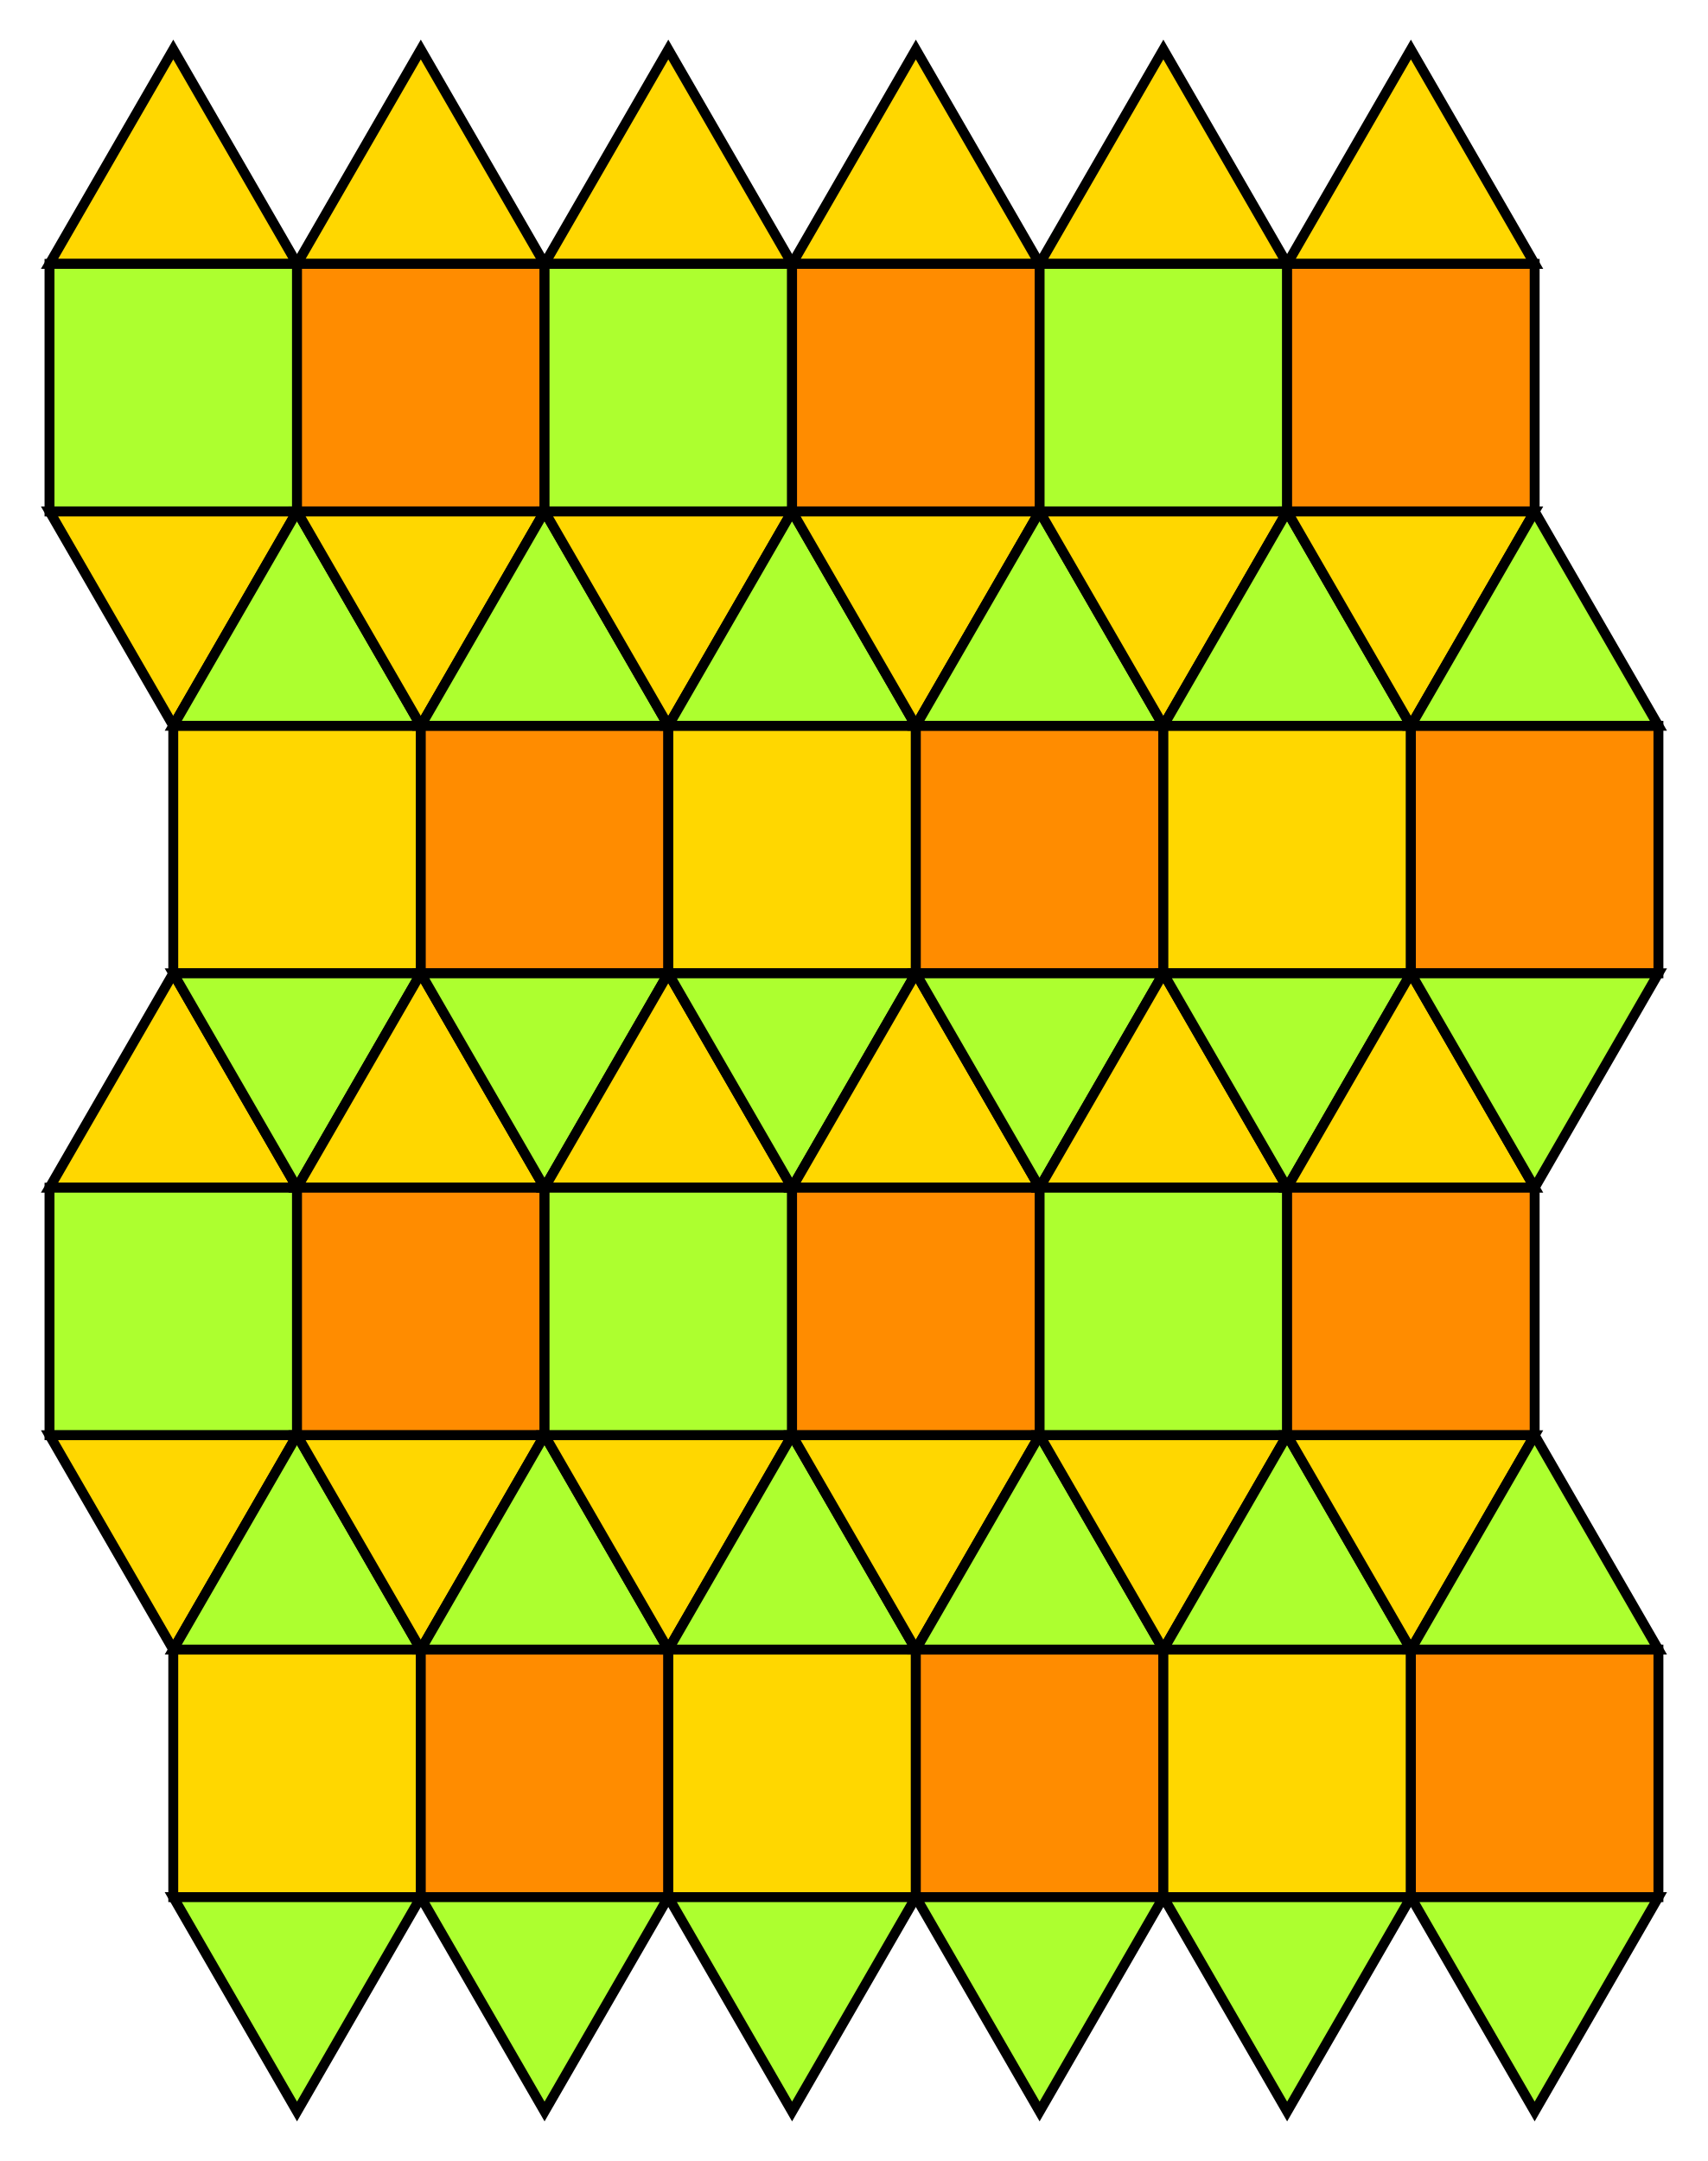
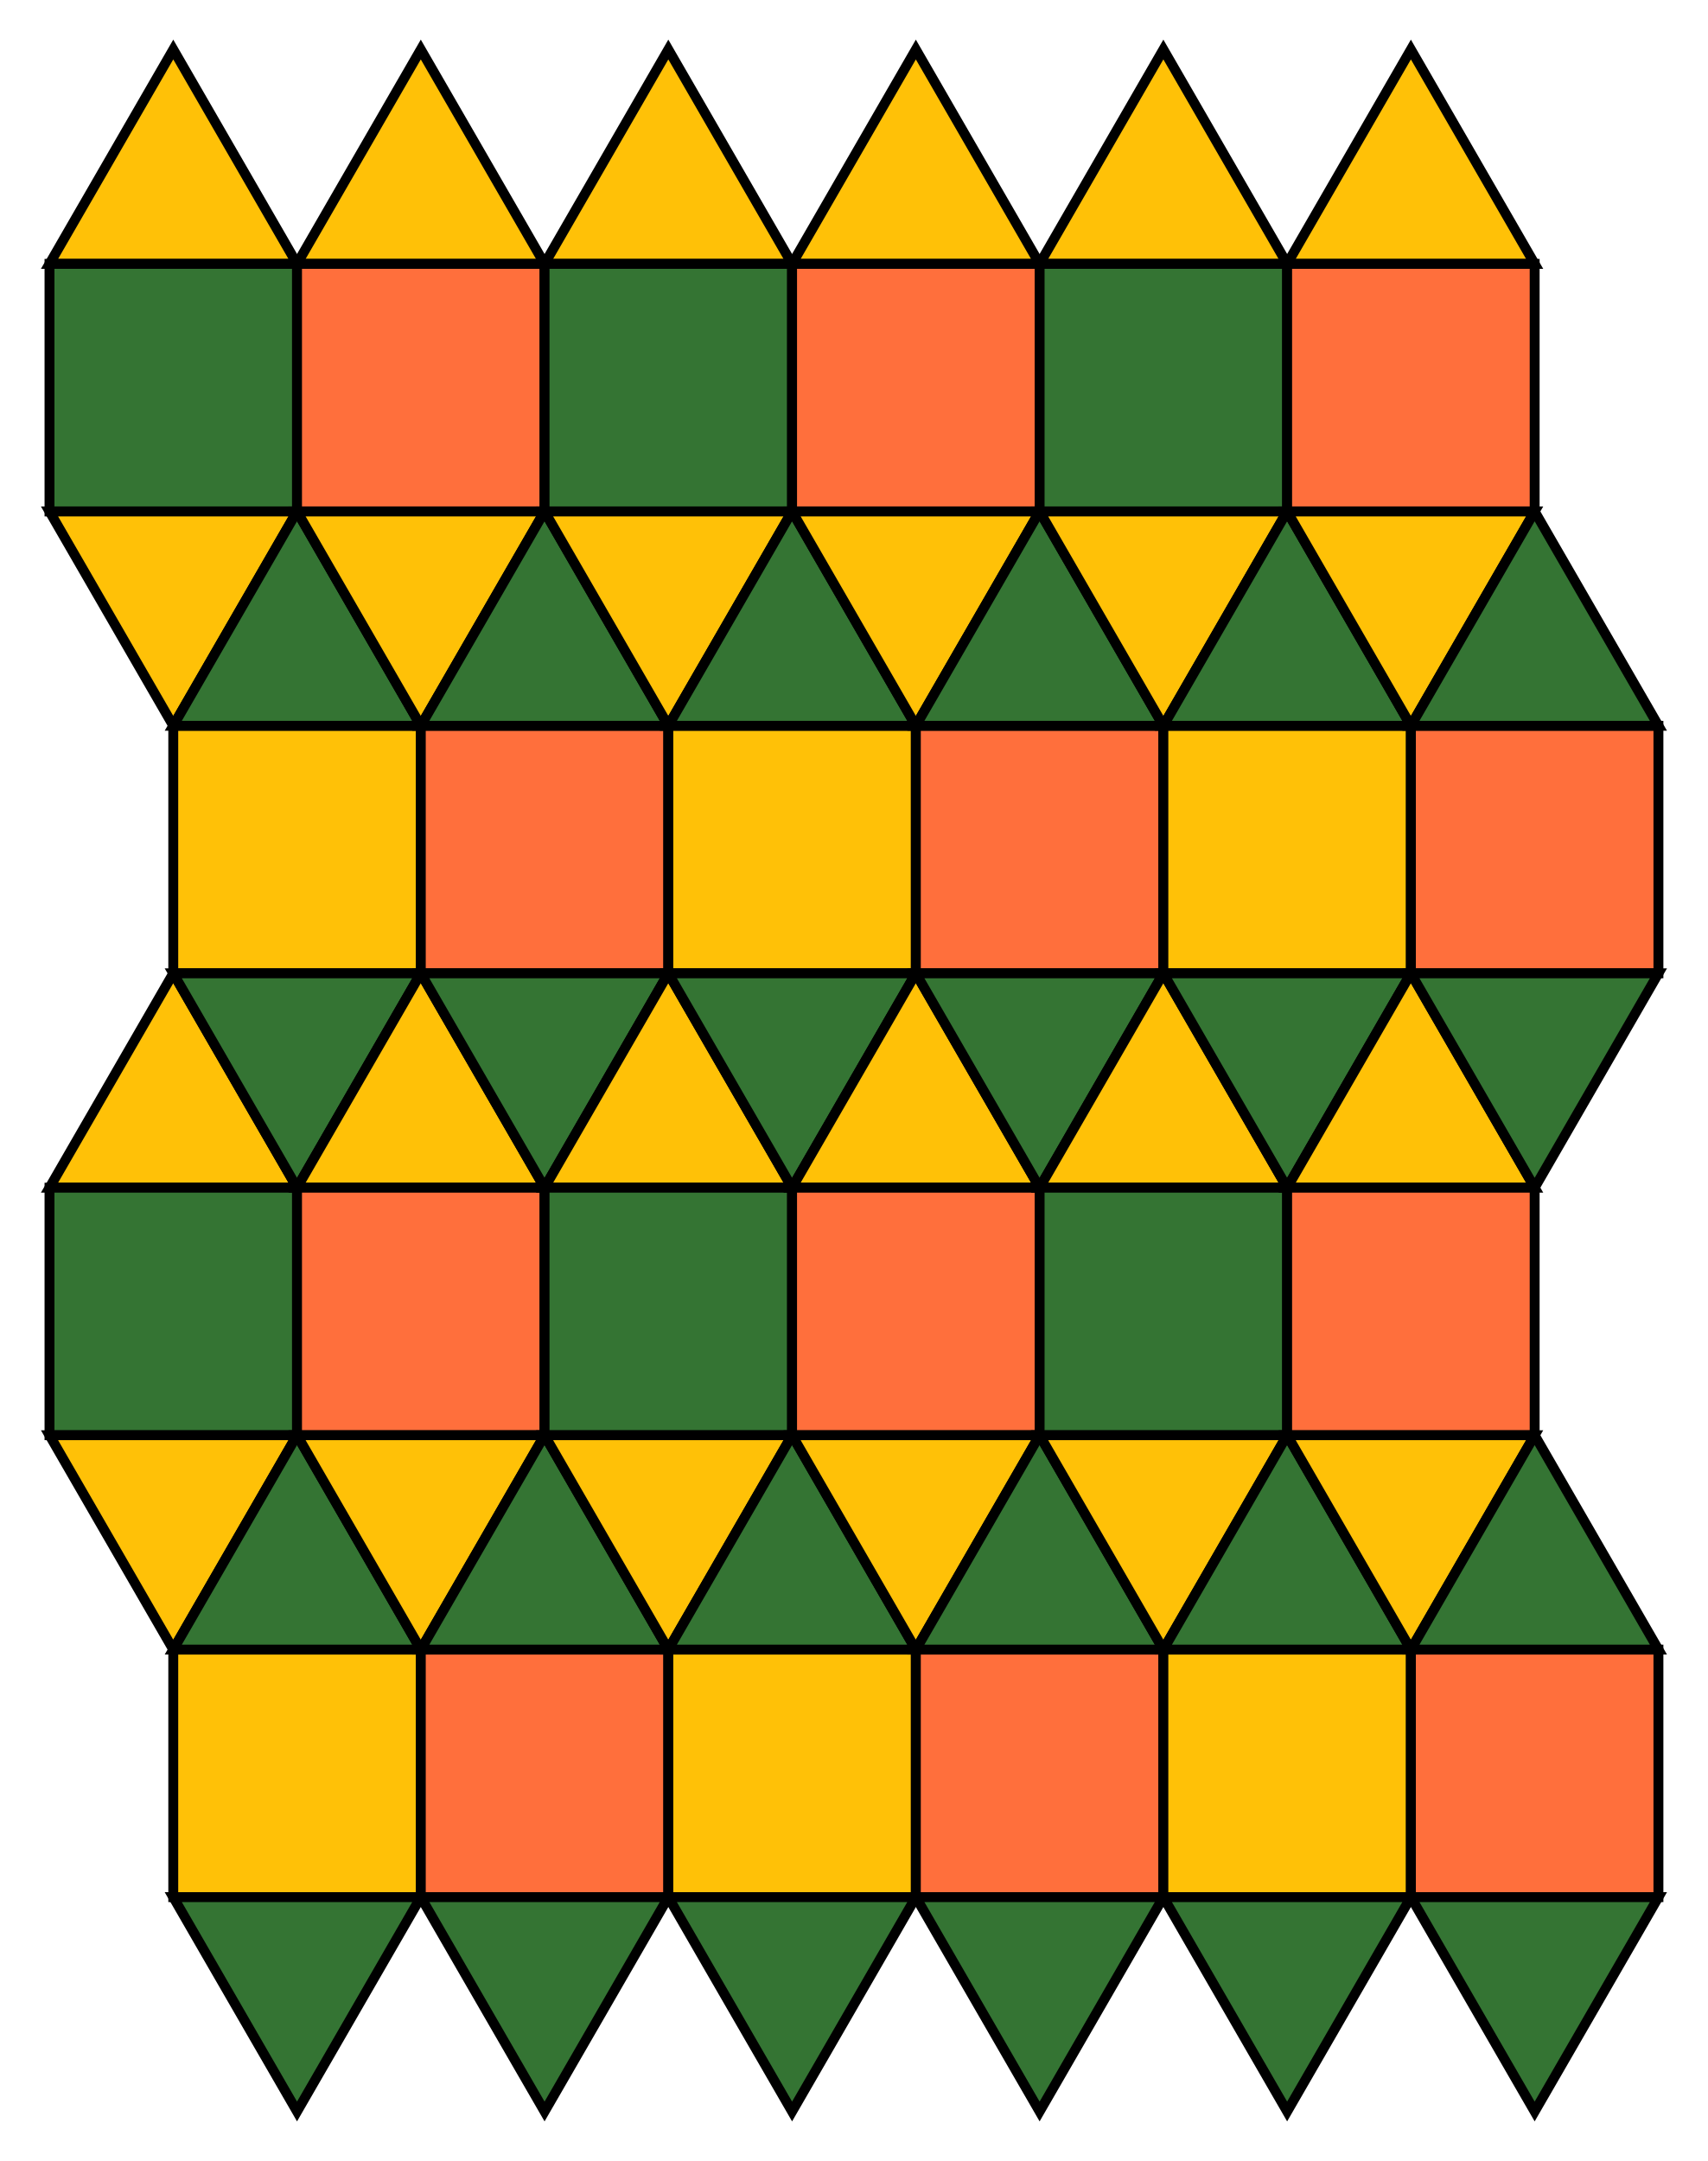
<svg xmlns="http://www.w3.org/2000/svg" width="172.5" height="218.253" viewBox="0 0 172.5 218.253">
-   <polygon points="17.5,5.0 30.0,26.651 5.0,26.651" stroke="black" stroke-linecap="round" stroke-width="1" fill="gold" />
-   <polygon points="30.0,51.651 5.0,51.651 5.0,26.651 30.0,26.651" stroke="black" stroke-linecap="round" stroke-width="1" fill="greenyellow" />
-   <polygon points="5.0,51.651 30.0,51.651 17.5,73.301" stroke="black" stroke-linecap="round" stroke-width="1" fill="gold" />
-   <polygon points="42.5,98.301 17.5,98.301 17.5,73.301 42.5,73.301" stroke="black" stroke-linecap="round" stroke-width="1" fill="gold" />
-   <polygon points="17.5,98.301 30.0,119.952 5.0,119.952" stroke="black" stroke-linecap="round" stroke-width="1" fill="gold" />
-   <polygon points="30.0,144.952 5.0,144.952 5.0,119.952 30.0,119.952" stroke="black" stroke-linecap="round" stroke-width="1" fill="greenyellow" />
-   <polygon points="5.0,144.952 30.0,144.952 17.5,166.603" stroke="black" stroke-linecap="round" stroke-width="1" fill="gold" />
-   <polygon points="42.5,191.603 17.5,191.603 17.5,166.603 42.5,166.603" stroke="black" stroke-linecap="round" stroke-width="1" fill="gold" />
-   <polygon points="30.0,51.651 42.5,73.301 17.5,73.301" stroke="black" stroke-linecap="round" stroke-width="1" fill="greenyellow" />
-   <polygon points="17.5,98.301 42.5,98.301 30.0,119.952" stroke="black" stroke-linecap="round" stroke-width="1" fill="greenyellow" />
-   <polygon points="30.0,144.952 42.5,166.603 17.5,166.603" stroke="black" stroke-linecap="round" stroke-width="1" fill="greenyellow" />
-   <polygon points="17.5,191.603 42.5,191.603 30.0,213.253" stroke="black" stroke-linecap="round" stroke-width="1" fill="greenyellow" />
-   <polygon points="42.5,5.0 55.0,26.651 30.0,26.651" stroke="black" stroke-linecap="round" stroke-width="1" fill="gold" />
-   <polygon points="55.0,51.651 30.0,51.651 30.0,26.651 55.0,26.651" stroke="black" stroke-linecap="round" stroke-width="1" fill="darkorange" />
-   <polygon points="30.0,51.651 55.0,51.651 42.5,73.301" stroke="black" stroke-linecap="round" stroke-width="1" fill="gold" />
-   <polygon points="67.5,98.301 42.5,98.301 42.5,73.301 67.5,73.301" stroke="black" stroke-linecap="round" stroke-width="1" fill="darkorange" />
-   <polygon points="42.5,98.301 55.0,119.952 30.0,119.952" stroke="black" stroke-linecap="round" stroke-width="1" fill="gold" />
-   <polygon points="55.0,144.952 30.0,144.952 30.0,119.952 55.0,119.952" stroke="black" stroke-linecap="round" stroke-width="1" fill="darkorange" />
-   <polygon points="30.0,144.952 55.0,144.952 42.5,166.603" stroke="black" stroke-linecap="round" stroke-width="1" fill="gold" />
-   <polygon points="67.5,191.603 42.5,191.603 42.5,166.603 67.5,166.603" stroke="black" stroke-linecap="round" stroke-width="1" fill="darkorange" />
-   <polygon points="55.0,51.651 67.5,73.301 42.5,73.301" stroke="black" stroke-linecap="round" stroke-width="1" fill="greenyellow" />
-   <polygon points="42.5,98.301 67.5,98.301 55.0,119.952" stroke="black" stroke-linecap="round" stroke-width="1" fill="greenyellow" />
-   <polygon points="55.0,144.952 67.5,166.603 42.5,166.603" stroke="black" stroke-linecap="round" stroke-width="1" fill="greenyellow" />
-   <polygon points="42.5,191.603 67.5,191.603 55.0,213.253" stroke="black" stroke-linecap="round" stroke-width="1" fill="greenyellow" />
-   <polygon points="67.5,5.0 80.0,26.651 55.0,26.651" stroke="black" stroke-linecap="round" stroke-width="1" fill="gold" />
-   <polygon points="80.0,51.651 55.0,51.651 55.0,26.651 80.0,26.651" stroke="black" stroke-linecap="round" stroke-width="1" fill="greenyellow" />
-   <polygon points="55.0,51.651 80.0,51.651 67.5,73.301" stroke="black" stroke-linecap="round" stroke-width="1" fill="gold" />
-   <polygon points="92.5,98.301 67.5,98.301 67.5,73.301 92.5,73.301" stroke="black" stroke-linecap="round" stroke-width="1" fill="gold" />
-   <polygon points="67.5,98.301 80.0,119.952 55.0,119.952" stroke="black" stroke-linecap="round" stroke-width="1" fill="gold" />
-   <polygon points="80.0,144.952 55.0,144.952 55.0,119.952 80.0,119.952" stroke="black" stroke-linecap="round" stroke-width="1" fill="greenyellow" />
-   <polygon points="55.0,144.952 80.0,144.952 67.5,166.603" stroke="black" stroke-linecap="round" stroke-width="1" fill="gold" />
-   <polygon points="92.5,191.603 67.5,191.603 67.5,166.603 92.5,166.603" stroke="black" stroke-linecap="round" stroke-width="1" fill="gold" />
-   <polygon points="80.0,51.651 92.5,73.301 67.5,73.301" stroke="black" stroke-linecap="round" stroke-width="1" fill="greenyellow" />
-   <polygon points="67.5,98.301 92.5,98.301 80.0,119.952" stroke="black" stroke-linecap="round" stroke-width="1" fill="greenyellow" />
-   <polygon points="80.0,144.952 92.5,166.603 67.5,166.603" stroke="black" stroke-linecap="round" stroke-width="1" fill="greenyellow" />
-   <polygon points="67.5,191.603 92.5,191.603 80.0,213.253" stroke="black" stroke-linecap="round" stroke-width="1" fill="greenyellow" />
-   <polygon points="92.5,5.0 105.0,26.651 80.0,26.651" stroke="black" stroke-linecap="round" stroke-width="1" fill="gold" />
-   <polygon points="105.0,51.651 80.0,51.651 80.0,26.651 105.0,26.651" stroke="black" stroke-linecap="round" stroke-width="1" fill="darkorange" />
-   <polygon points="80.0,51.651 105.0,51.651 92.5,73.301" stroke="black" stroke-linecap="round" stroke-width="1" fill="gold" />
-   <polygon points="117.5,98.301 92.5,98.301 92.5,73.301 117.5,73.301" stroke="black" stroke-linecap="round" stroke-width="1" fill="darkorange" />
-   <polygon points="92.5,98.301 105.0,119.952 80.0,119.952" stroke="black" stroke-linecap="round" stroke-width="1" fill="gold" />
-   <polygon points="105.0,144.952 80.0,144.952 80.0,119.952 105.0,119.952" stroke="black" stroke-linecap="round" stroke-width="1" fill="darkorange" />
-   <polygon points="80.0,144.952 105.0,144.952 92.5,166.603" stroke="black" stroke-linecap="round" stroke-width="1" fill="gold" />
-   <polygon points="117.5,191.603 92.5,191.603 92.5,166.603 117.5,166.603" stroke="black" stroke-linecap="round" stroke-width="1" fill="darkorange" />
-   <polygon points="105.0,51.651 117.5,73.301 92.5,73.301" stroke="black" stroke-linecap="round" stroke-width="1" fill="greenyellow" />
-   <polygon points="92.5,98.301 117.5,98.301 105.0,119.952" stroke="black" stroke-linecap="round" stroke-width="1" fill="greenyellow" />
-   <polygon points="105.0,144.952 117.5,166.603 92.5,166.603" stroke="black" stroke-linecap="round" stroke-width="1" fill="greenyellow" />
-   <polygon points="92.5,191.603 117.5,191.603 105.0,213.253" stroke="black" stroke-linecap="round" stroke-width="1" fill="greenyellow" />
-   <polygon points="117.5,5.0 130.0,26.651 105.0,26.651" stroke="black" stroke-linecap="round" stroke-width="1" fill="gold" />
-   <polygon points="130.0,51.651 105.0,51.651 105.0,26.651 130.0,26.651" stroke="black" stroke-linecap="round" stroke-width="1" fill="greenyellow" />
-   <polygon points="105.0,51.651 130.0,51.651 117.5,73.301" stroke="black" stroke-linecap="round" stroke-width="1" fill="gold" />
-   <polygon points="142.5,98.301 117.5,98.301 117.5,73.301 142.5,73.301" stroke="black" stroke-linecap="round" stroke-width="1" fill="gold" />
-   <polygon points="117.5,98.301 130.0,119.952 105.0,119.952" stroke="black" stroke-linecap="round" stroke-width="1" fill="gold" />
-   <polygon points="130.0,144.952 105.0,144.952 105.0,119.952 130.0,119.952" stroke="black" stroke-linecap="round" stroke-width="1" fill="greenyellow" />
-   <polygon points="105.0,144.952 130.0,144.952 117.5,166.603" stroke="black" stroke-linecap="round" stroke-width="1" fill="gold" />
-   <polygon points="142.5,191.603 117.5,191.603 117.5,166.603 142.5,166.603" stroke="black" stroke-linecap="round" stroke-width="1" fill="gold" />
-   <polygon points="130.0,51.651 142.5,73.301 117.5,73.301" stroke="black" stroke-linecap="round" stroke-width="1" fill="greenyellow" />
-   <polygon points="117.5,98.301 142.5,98.301 130.0,119.952" stroke="black" stroke-linecap="round" stroke-width="1" fill="greenyellow" />
-   <polygon points="130.0,144.952 142.5,166.603 117.5,166.603" stroke="black" stroke-linecap="round" stroke-width="1" fill="greenyellow" />
-   <polygon points="117.5,191.603 142.5,191.603 130.0,213.253" stroke="black" stroke-linecap="round" stroke-width="1" fill="greenyellow" />
-   <polygon points="142.5,5.0 155.0,26.651 130.0,26.651" stroke="black" stroke-linecap="round" stroke-width="1" fill="gold" />
-   <polygon points="155.0,51.651 130.0,51.651 130.0,26.651 155.0,26.651" stroke="black" stroke-linecap="round" stroke-width="1" fill="darkorange" />
-   <polygon points="130.0,51.651 155.0,51.651 142.5,73.301" stroke="black" stroke-linecap="round" stroke-width="1" fill="gold" />
-   <polygon points="167.5,98.301 142.5,98.301 142.5,73.301 167.5,73.301" stroke="black" stroke-linecap="round" stroke-width="1" fill="darkorange" />
-   <polygon points="142.5,98.301 155.0,119.952 130.0,119.952" stroke="black" stroke-linecap="round" stroke-width="1" fill="gold" />
-   <polygon points="155.0,144.952 130.0,144.952 130.0,119.952 155.0,119.952" stroke="black" stroke-linecap="round" stroke-width="1" fill="darkorange" />
-   <polygon points="130.0,144.952 155.0,144.952 142.5,166.603" stroke="black" stroke-linecap="round" stroke-width="1" fill="gold" />
-   <polygon points="167.5,191.603 142.5,191.603 142.5,166.603 167.5,166.603" stroke="black" stroke-linecap="round" stroke-width="1" fill="darkorange" />
-   <polygon points="155.0,51.651 167.5,73.301 142.5,73.301" stroke="black" stroke-linecap="round" stroke-width="1" fill="greenyellow" />
-   <polygon points="142.5,98.301 167.5,98.301 155.0,119.952" stroke="black" stroke-linecap="round" stroke-width="1" fill="greenyellow" />
-   <polygon points="155.0,144.952 167.5,166.603 142.5,166.603" stroke="black" stroke-linecap="round" stroke-width="1" fill="greenyellow" />
-   <polygon points="142.5,191.603 167.5,191.603 155.0,213.253" stroke="black" stroke-linecap="round" stroke-width="1" fill="greenyellow" />
+   <polygon points="17.5,5.0 30.0,26.651 5.0,26.651" stroke="black" stroke-linecap="round" stroke-width="1" fill="#FFC107" />
+   <polygon points="30.0,51.651 5.0,51.651 5.0,26.651 30.0,26.651" stroke="black" stroke-linecap="round" stroke-width="1" fill="#347433" />
+   <polygon points="5.0,51.651 30.0,51.651 17.5,73.301" stroke="black" stroke-linecap="round" stroke-width="1" fill="#FFC107" />
+   <polygon points="42.5,98.301 17.5,98.301 17.5,73.301 42.5,73.301" stroke="black" stroke-linecap="round" stroke-width="1" fill="#FFC107" />
+   <polygon points="17.5,98.301 30.0,119.952 5.0,119.952" stroke="black" stroke-linecap="round" stroke-width="1" fill="#FFC107" />
+   <polygon points="30.0,144.952 5.0,144.952 5.0,119.952 30.0,119.952" stroke="black" stroke-linecap="round" stroke-width="1" fill="#347433" />
+   <polygon points="5.0,144.952 30.0,144.952 17.5,166.603" stroke="black" stroke-linecap="round" stroke-width="1" fill="#FFC107" />
+   <polygon points="42.5,191.603 17.5,191.603 17.5,166.603 42.5,166.603" stroke="black" stroke-linecap="round" stroke-width="1" fill="#FFC107" />
+   <polygon points="30.0,51.651 42.5,73.301 17.5,73.301" stroke="black" stroke-linecap="round" stroke-width="1" fill="#347433" />
+   <polygon points="17.5,98.301 42.5,98.301 30.0,119.952" stroke="black" stroke-linecap="round" stroke-width="1" fill="#347433" />
+   <polygon points="30.0,144.952 42.5,166.603 17.5,166.603" stroke="black" stroke-linecap="round" stroke-width="1" fill="#347433" />
+   <polygon points="17.5,191.603 42.5,191.603 30.0,213.253" stroke="black" stroke-linecap="round" stroke-width="1" fill="#347433" />
+   <polygon points="42.5,5.0 55.0,26.651 30.0,26.651" stroke="black" stroke-linecap="round" stroke-width="1" fill="#FFC107" />
+   <polygon points="55.0,51.651 30.0,51.651 30.0,26.651 55.0,26.651" stroke="black" stroke-linecap="round" stroke-width="1" fill="#FF6F3C" />
+   <polygon points="30.0,51.651 55.0,51.651 42.5,73.301" stroke="black" stroke-linecap="round" stroke-width="1" fill="#FFC107" />
+   <polygon points="67.5,98.301 42.5,98.301 42.5,73.301 67.5,73.301" stroke="black" stroke-linecap="round" stroke-width="1" fill="#FF6F3C" />
+   <polygon points="42.5,98.301 55.0,119.952 30.0,119.952" stroke="black" stroke-linecap="round" stroke-width="1" fill="#FFC107" />
+   <polygon points="55.0,144.952 30.0,144.952 30.0,119.952 55.0,119.952" stroke="black" stroke-linecap="round" stroke-width="1" fill="#FF6F3C" />
+   <polygon points="30.0,144.952 55.0,144.952 42.5,166.603" stroke="black" stroke-linecap="round" stroke-width="1" fill="#FFC107" />
+   <polygon points="67.5,191.603 42.5,191.603 42.5,166.603 67.5,166.603" stroke="black" stroke-linecap="round" stroke-width="1" fill="#FF6F3C" />
+   <polygon points="55.0,51.651 67.5,73.301 42.5,73.301" stroke="black" stroke-linecap="round" stroke-width="1" fill="#347433" />
+   <polygon points="42.5,98.301 67.5,98.301 55.0,119.952" stroke="black" stroke-linecap="round" stroke-width="1" fill="#347433" />
+   <polygon points="55.0,144.952 67.5,166.603 42.5,166.603" stroke="black" stroke-linecap="round" stroke-width="1" fill="#347433" />
+   <polygon points="42.5,191.603 67.5,191.603 55.0,213.253" stroke="black" stroke-linecap="round" stroke-width="1" fill="#347433" />
+   <polygon points="67.5,5.0 80.0,26.651 55.0,26.651" stroke="black" stroke-linecap="round" stroke-width="1" fill="#FFC107" />
+   <polygon points="80.0,51.651 55.0,51.651 55.0,26.651 80.0,26.651" stroke="black" stroke-linecap="round" stroke-width="1" fill="#347433" />
+   <polygon points="55.0,51.651 80.0,51.651 67.5,73.301" stroke="black" stroke-linecap="round" stroke-width="1" fill="#FFC107" />
+   <polygon points="92.5,98.301 67.5,98.301 67.5,73.301 92.5,73.301" stroke="black" stroke-linecap="round" stroke-width="1" fill="#FFC107" />
+   <polygon points="67.5,98.301 80.0,119.952 55.0,119.952" stroke="black" stroke-linecap="round" stroke-width="1" fill="#FFC107" />
+   <polygon points="80.0,144.952 55.0,144.952 55.0,119.952 80.0,119.952" stroke="black" stroke-linecap="round" stroke-width="1" fill="#347433" />
+   <polygon points="55.0,144.952 80.0,144.952 67.5,166.603" stroke="black" stroke-linecap="round" stroke-width="1" fill="#FFC107" />
+   <polygon points="92.5,191.603 67.5,191.603 67.5,166.603 92.5,166.603" stroke="black" stroke-linecap="round" stroke-width="1" fill="#FFC107" />
+   <polygon points="80.0,51.651 92.5,73.301 67.5,73.301" stroke="black" stroke-linecap="round" stroke-width="1" fill="#347433" />
+   <polygon points="67.5,98.301 92.5,98.301 80.0,119.952" stroke="black" stroke-linecap="round" stroke-width="1" fill="#347433" />
+   <polygon points="80.0,144.952 92.5,166.603 67.5,166.603" stroke="black" stroke-linecap="round" stroke-width="1" fill="#347433" />
+   <polygon points="67.5,191.603 92.5,191.603 80.0,213.253" stroke="black" stroke-linecap="round" stroke-width="1" fill="#347433" />
+   <polygon points="92.5,5.0 105.0,26.651 80.0,26.651" stroke="black" stroke-linecap="round" stroke-width="1" fill="#FFC107" />
+   <polygon points="105.0,51.651 80.0,51.651 80.0,26.651 105.0,26.651" stroke="black" stroke-linecap="round" stroke-width="1" fill="#FF6F3C" />
+   <polygon points="80.0,51.651 105.0,51.651 92.5,73.301" stroke="black" stroke-linecap="round" stroke-width="1" fill="#FFC107" />
+   <polygon points="117.5,98.301 92.5,98.301 92.5,73.301 117.5,73.301" stroke="black" stroke-linecap="round" stroke-width="1" fill="#FF6F3C" />
+   <polygon points="92.5,98.301 105.0,119.952 80.0,119.952" stroke="black" stroke-linecap="round" stroke-width="1" fill="#FFC107" />
+   <polygon points="105.0,144.952 80.0,144.952 80.0,119.952 105.0,119.952" stroke="black" stroke-linecap="round" stroke-width="1" fill="#FF6F3C" />
+   <polygon points="80.0,144.952 105.0,144.952 92.5,166.603" stroke="black" stroke-linecap="round" stroke-width="1" fill="#FFC107" />
+   <polygon points="117.5,191.603 92.5,191.603 92.5,166.603 117.5,166.603" stroke="black" stroke-linecap="round" stroke-width="1" fill="#FF6F3C" />
+   <polygon points="105.0,51.651 117.5,73.301 92.5,73.301" stroke="black" stroke-linecap="round" stroke-width="1" fill="#347433" />
+   <polygon points="92.5,98.301 117.5,98.301 105.0,119.952" stroke="black" stroke-linecap="round" stroke-width="1" fill="#347433" />
+   <polygon points="105.0,144.952 117.5,166.603 92.5,166.603" stroke="black" stroke-linecap="round" stroke-width="1" fill="#347433" />
+   <polygon points="92.5,191.603 117.5,191.603 105.0,213.253" stroke="black" stroke-linecap="round" stroke-width="1" fill="#347433" />
+   <polygon points="117.5,5.0 130.0,26.651 105.0,26.651" stroke="black" stroke-linecap="round" stroke-width="1" fill="#FFC107" />
+   <polygon points="130.0,51.651 105.0,51.651 105.0,26.651 130.0,26.651" stroke="black" stroke-linecap="round" stroke-width="1" fill="#347433" />
+   <polygon points="105.0,51.651 130.0,51.651 117.5,73.301" stroke="black" stroke-linecap="round" stroke-width="1" fill="#FFC107" />
+   <polygon points="142.5,98.301 117.5,98.301 117.5,73.301 142.5,73.301" stroke="black" stroke-linecap="round" stroke-width="1" fill="#FFC107" />
+   <polygon points="117.5,98.301 130.0,119.952 105.0,119.952" stroke="black" stroke-linecap="round" stroke-width="1" fill="#FFC107" />
+   <polygon points="130.0,144.952 105.0,144.952 105.0,119.952 130.0,119.952" stroke="black" stroke-linecap="round" stroke-width="1" fill="#347433" />
+   <polygon points="105.0,144.952 130.0,144.952 117.5,166.603" stroke="black" stroke-linecap="round" stroke-width="1" fill="#FFC107" />
+   <polygon points="142.5,191.603 117.5,191.603 117.5,166.603 142.5,166.603" stroke="black" stroke-linecap="round" stroke-width="1" fill="#FFC107" />
+   <polygon points="130.0,51.651 142.5,73.301 117.5,73.301" stroke="black" stroke-linecap="round" stroke-width="1" fill="#347433" />
+   <polygon points="117.5,98.301 142.5,98.301 130.0,119.952" stroke="black" stroke-linecap="round" stroke-width="1" fill="#347433" />
+   <polygon points="130.0,144.952 142.5,166.603 117.5,166.603" stroke="black" stroke-linecap="round" stroke-width="1" fill="#347433" />
+   <polygon points="117.5,191.603 142.5,191.603 130.0,213.253" stroke="black" stroke-linecap="round" stroke-width="1" fill="#347433" />
+   <polygon points="142.5,5.0 155.0,26.651 130.0,26.651" stroke="black" stroke-linecap="round" stroke-width="1" fill="#FFC107" />
+   <polygon points="155.0,51.651 130.0,51.651 130.0,26.651 155.0,26.651" stroke="black" stroke-linecap="round" stroke-width="1" fill="#FF6F3C" />
+   <polygon points="130.0,51.651 155.0,51.651 142.5,73.301" stroke="black" stroke-linecap="round" stroke-width="1" fill="#FFC107" />
+   <polygon points="167.5,98.301 142.5,98.301 142.5,73.301 167.5,73.301" stroke="black" stroke-linecap="round" stroke-width="1" fill="#FF6F3C" />
+   <polygon points="142.5,98.301 155.0,119.952 130.0,119.952" stroke="black" stroke-linecap="round" stroke-width="1" fill="#FFC107" />
+   <polygon points="155.0,144.952 130.0,144.952 130.0,119.952 155.0,119.952" stroke="black" stroke-linecap="round" stroke-width="1" fill="#FF6F3C" />
+   <polygon points="130.0,144.952 155.0,144.952 142.5,166.603" stroke="black" stroke-linecap="round" stroke-width="1" fill="#FFC107" />
+   <polygon points="167.5,191.603 142.5,191.603 142.5,166.603 167.5,166.603" stroke="black" stroke-linecap="round" stroke-width="1" fill="#FF6F3C" />
+   <polygon points="155.0,51.651 167.5,73.301 142.5,73.301" stroke="black" stroke-linecap="round" stroke-width="1" fill="#347433" />
+   <polygon points="142.5,98.301 167.5,98.301 155.0,119.952" stroke="black" stroke-linecap="round" stroke-width="1" fill="#347433" />
+   <polygon points="155.0,144.952 167.5,166.603 142.5,166.603" stroke="black" stroke-linecap="round" stroke-width="1" fill="#347433" />
+   <polygon points="142.5,191.603 167.5,191.603 155.0,213.253" stroke="black" stroke-linecap="round" stroke-width="1" fill="#347433" />
</svg>
